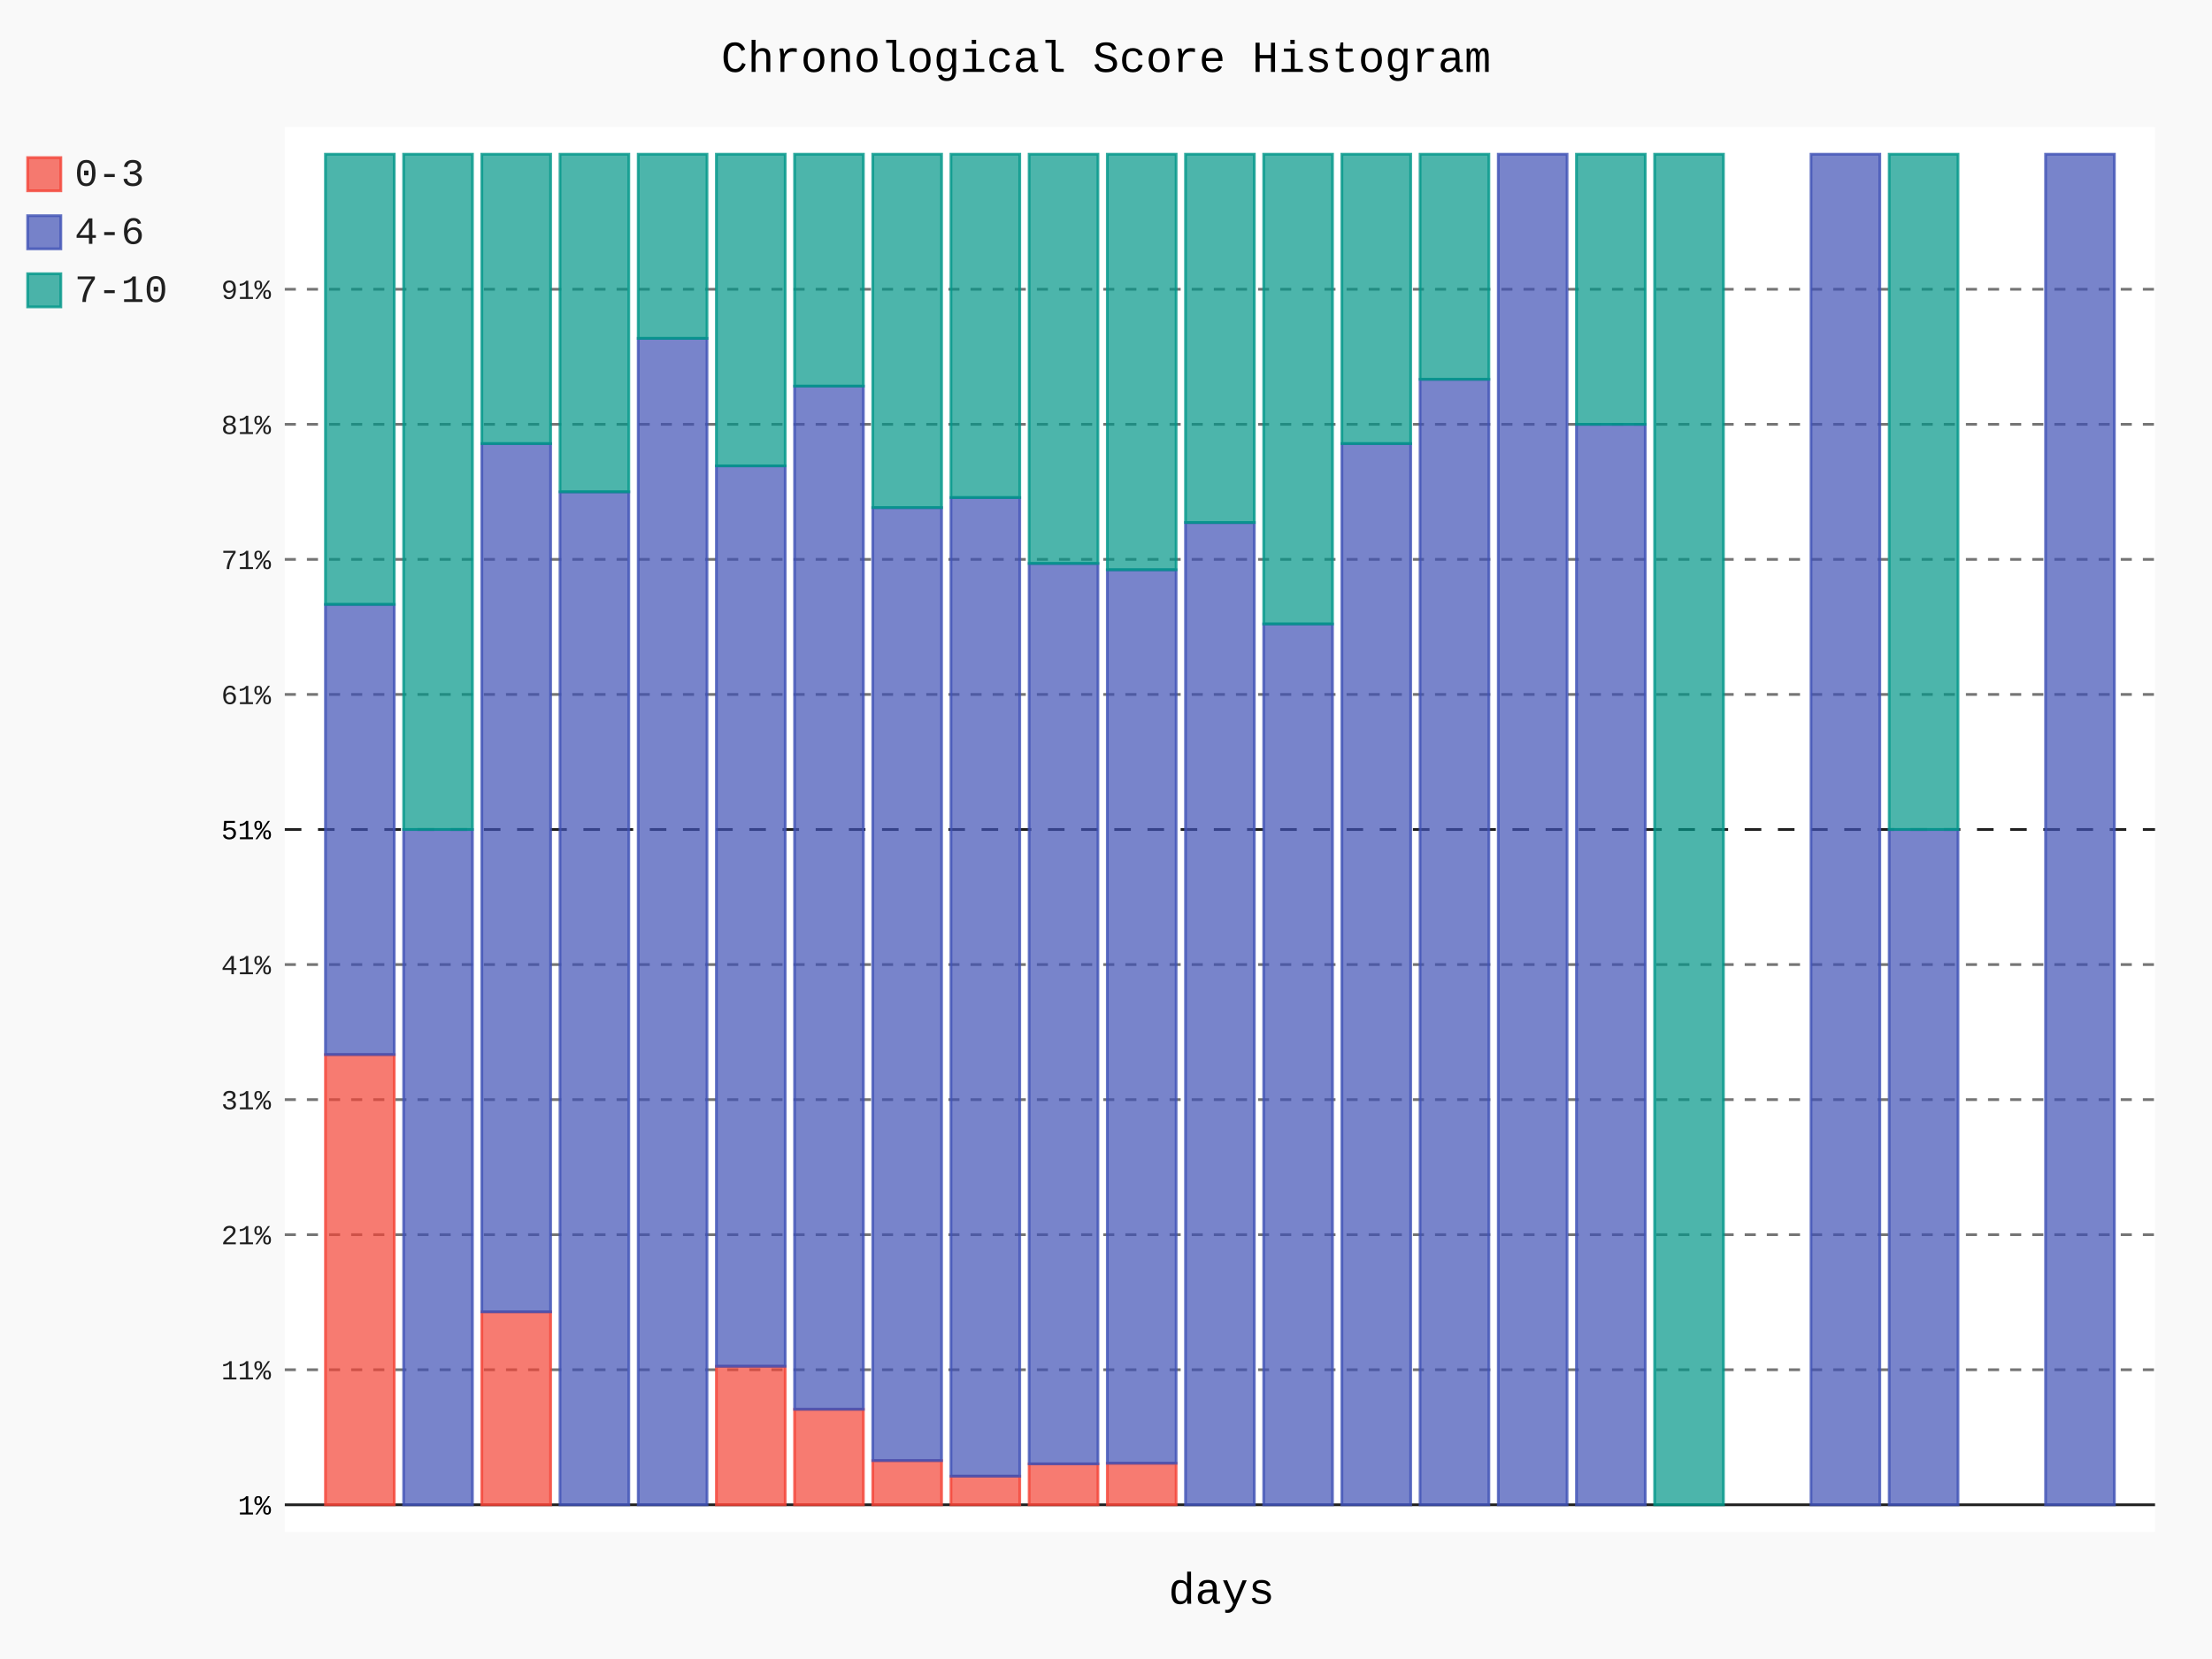
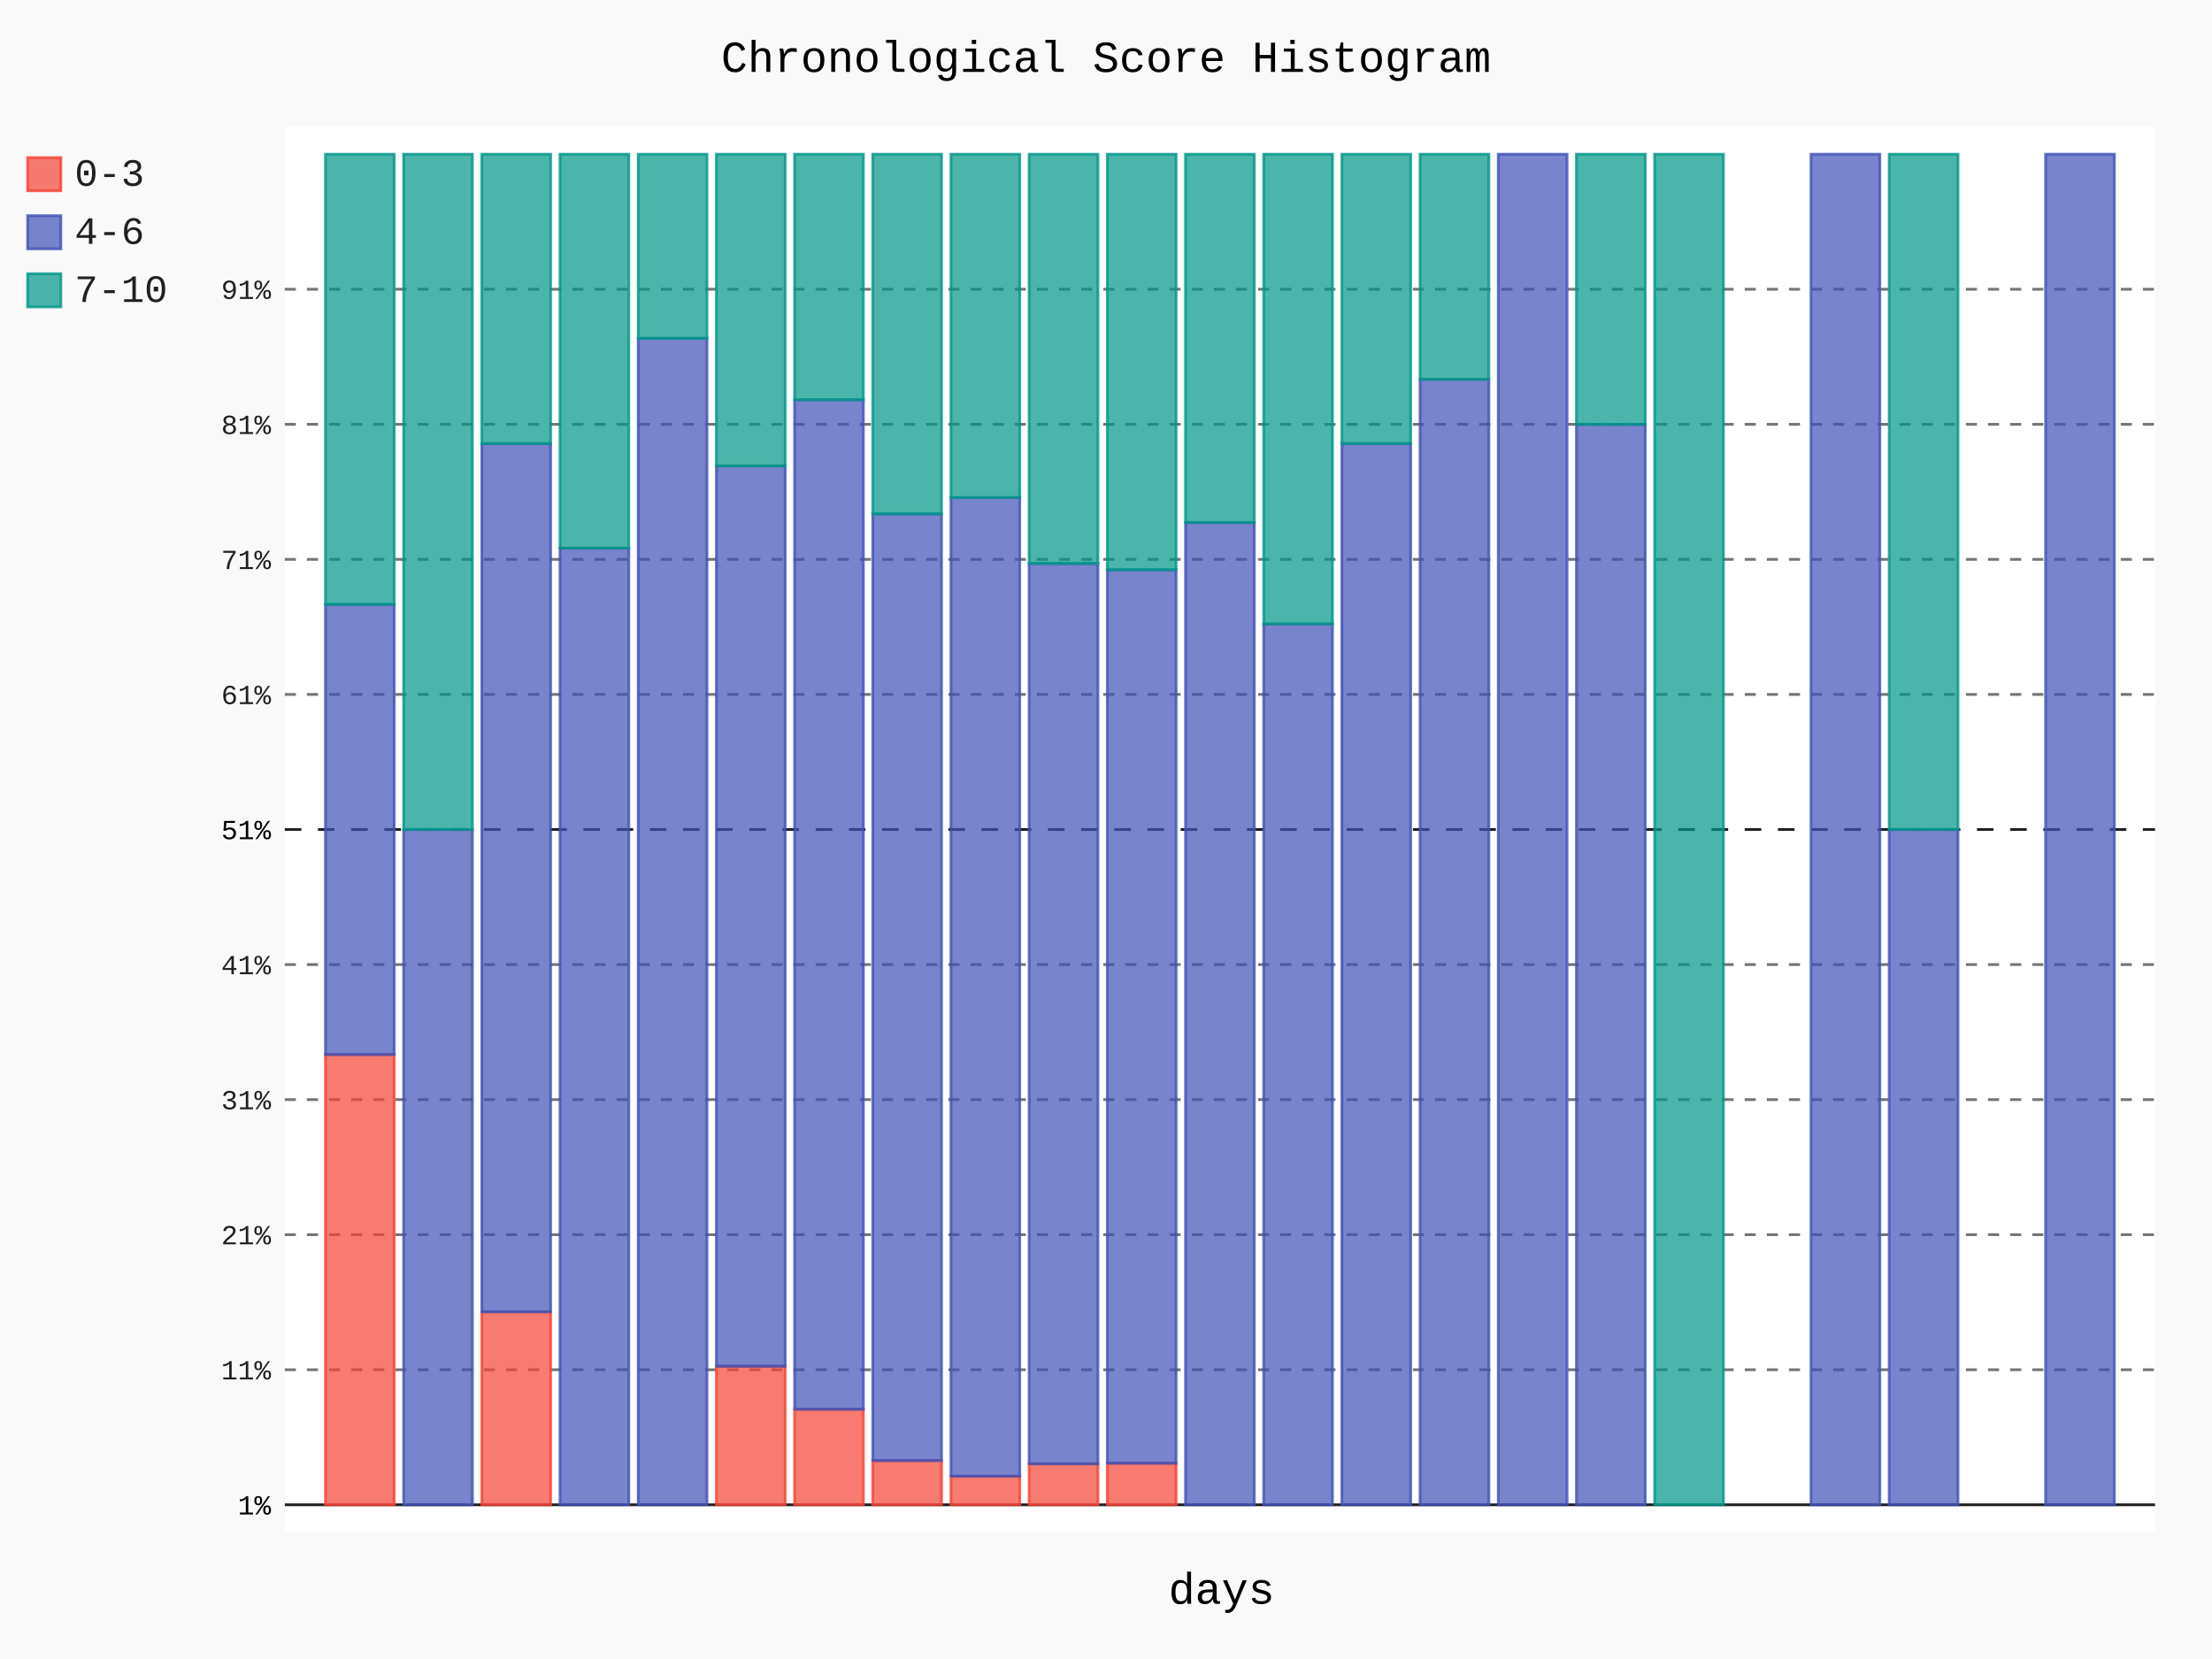
- <svg xmlns="http://www.w3.org/2000/svg" id="chart-0e61d4a3-2232-4138-a11d-e67699590873" class="pygal-chart" viewBox="0 0 800 600">
+ <svg xmlns="http://www.w3.org/2000/svg" id="chart-6b35d245-dfbb-419f-8ab0-d2226eb38a89" class="pygal-chart" viewBox="0 0 800 600">
  <defs>
-     <style type="text/css">#chart-0e61d4a3-2232-4138-a11d-e67699590873{-webkit-user-select:none;-webkit-font-smoothing:antialiased;font-family:Consolas,"Liberation Mono",Menlo,Courier,monospace}#chart-0e61d4a3-2232-4138-a11d-e67699590873 .title{font-family:Consolas,"Liberation Mono",Menlo,Courier,monospace;font-size:16px}#chart-0e61d4a3-2232-4138-a11d-e67699590873 .legends .legend text{font-family:Consolas,"Liberation Mono",Menlo,Courier,monospace;font-size:14px}#chart-0e61d4a3-2232-4138-a11d-e67699590873 .axis text{font-family:Consolas,"Liberation Mono",Menlo,Courier,monospace;font-size:10px}#chart-0e61d4a3-2232-4138-a11d-e67699590873 .axis text.major{font-family:Consolas,"Liberation Mono",Menlo,Courier,monospace;font-size:10px}#chart-0e61d4a3-2232-4138-a11d-e67699590873 .text-overlay text.value{font-family:Consolas,"Liberation Mono",Menlo,Courier,monospace;font-size:16px}#chart-0e61d4a3-2232-4138-a11d-e67699590873 .text-overlay text.label{font-family:Consolas,"Liberation Mono",Menlo,Courier,monospace;font-size:10px}#chart-0e61d4a3-2232-4138-a11d-e67699590873 .tooltip{font-family:Consolas,"Liberation Mono",Menlo,Courier,monospace;font-size:14px}#chart-0e61d4a3-2232-4138-a11d-e67699590873 text.no_data{font-family:Consolas,"Liberation Mono",Menlo,Courier,monospace;font-size:64px}
- #chart-0e61d4a3-2232-4138-a11d-e67699590873{background-color:rgba(249,249,249,1)}#chart-0e61d4a3-2232-4138-a11d-e67699590873 path,#chart-0e61d4a3-2232-4138-a11d-e67699590873 line,#chart-0e61d4a3-2232-4138-a11d-e67699590873 rect,#chart-0e61d4a3-2232-4138-a11d-e67699590873 circle{-webkit-transition:150ms;-moz-transition:150ms;transition:150ms}#chart-0e61d4a3-2232-4138-a11d-e67699590873 .graph &gt; .background{fill:rgba(249,249,249,1)}#chart-0e61d4a3-2232-4138-a11d-e67699590873 .plot &gt; .background{fill:rgba(255,255,255,1)}#chart-0e61d4a3-2232-4138-a11d-e67699590873 .graph{fill:rgba(0,0,0,.87)}#chart-0e61d4a3-2232-4138-a11d-e67699590873 text.no_data{fill:rgba(0,0,0,1)}#chart-0e61d4a3-2232-4138-a11d-e67699590873 .title{fill:rgba(0,0,0,1)}#chart-0e61d4a3-2232-4138-a11d-e67699590873 .legends .legend text{fill:rgba(0,0,0,.87)}#chart-0e61d4a3-2232-4138-a11d-e67699590873 .legends .legend:hover text{fill:rgba(0,0,0,1)}#chart-0e61d4a3-2232-4138-a11d-e67699590873 .axis .line{stroke:rgba(0,0,0,1)}#chart-0e61d4a3-2232-4138-a11d-e67699590873 .axis .guide.line{stroke:rgba(0,0,0,.54)}#chart-0e61d4a3-2232-4138-a11d-e67699590873 .axis .major.line{stroke:rgba(0,0,0,.87)}#chart-0e61d4a3-2232-4138-a11d-e67699590873 .axis text.major{fill:rgba(0,0,0,1)}#chart-0e61d4a3-2232-4138-a11d-e67699590873 .axis.y .guides:hover .guide.line,#chart-0e61d4a3-2232-4138-a11d-e67699590873 .line-graph .axis.x .guides:hover .guide.line,#chart-0e61d4a3-2232-4138-a11d-e67699590873 .stackedline-graph .axis.x .guides:hover .guide.line,#chart-0e61d4a3-2232-4138-a11d-e67699590873 .xy-graph .axis.x .guides:hover .guide.line{stroke:rgba(0,0,0,1)}#chart-0e61d4a3-2232-4138-a11d-e67699590873 .axis .guides:hover text{fill:rgba(0,0,0,1)}#chart-0e61d4a3-2232-4138-a11d-e67699590873 .reactive{fill-opacity:.7;stroke-opacity:.8}#chart-0e61d4a3-2232-4138-a11d-e67699590873 .ci{stroke:rgba(0,0,0,.87)}#chart-0e61d4a3-2232-4138-a11d-e67699590873 .reactive.active,#chart-0e61d4a3-2232-4138-a11d-e67699590873 .active .reactive{fill-opacity:.8;stroke-opacity:.9;stroke-width:4}#chart-0e61d4a3-2232-4138-a11d-e67699590873 .ci .reactive.active{stroke-width:1.5}#chart-0e61d4a3-2232-4138-a11d-e67699590873 .series text{fill:rgba(0,0,0,1)}#chart-0e61d4a3-2232-4138-a11d-e67699590873 .tooltip rect{fill:rgba(255,255,255,1);stroke:rgba(0,0,0,1);-webkit-transition:opacity 150ms;-moz-transition:opacity 150ms;transition:opacity 150ms}#chart-0e61d4a3-2232-4138-a11d-e67699590873 .tooltip .label{fill:rgba(0,0,0,.87)}#chart-0e61d4a3-2232-4138-a11d-e67699590873 .tooltip .label{fill:rgba(0,0,0,.87)}#chart-0e61d4a3-2232-4138-a11d-e67699590873 .tooltip .legend{font-size:.8em;fill:rgba(0,0,0,.54)}#chart-0e61d4a3-2232-4138-a11d-e67699590873 .tooltip .x_label{font-size:.6em;fill:rgba(0,0,0,1)}#chart-0e61d4a3-2232-4138-a11d-e67699590873 .tooltip .xlink{font-size:.5em;text-decoration:underline}#chart-0e61d4a3-2232-4138-a11d-e67699590873 .tooltip .value{font-size:1.5em}#chart-0e61d4a3-2232-4138-a11d-e67699590873 .bound{font-size:.5em}#chart-0e61d4a3-2232-4138-a11d-e67699590873 .max-value{font-size:.75em;fill:rgba(0,0,0,.54)}#chart-0e61d4a3-2232-4138-a11d-e67699590873 .map-element{fill:rgba(255,255,255,1);stroke:rgba(0,0,0,.54) !important}#chart-0e61d4a3-2232-4138-a11d-e67699590873 .map-element .reactive{fill-opacity:inherit;stroke-opacity:inherit}#chart-0e61d4a3-2232-4138-a11d-e67699590873 .color-0,#chart-0e61d4a3-2232-4138-a11d-e67699590873 .color-0 a:visited{stroke:#F44336;fill:#F44336}#chart-0e61d4a3-2232-4138-a11d-e67699590873 .color-1,#chart-0e61d4a3-2232-4138-a11d-e67699590873 .color-1 a:visited{stroke:#3F51B5;fill:#3F51B5}#chart-0e61d4a3-2232-4138-a11d-e67699590873 .color-2,#chart-0e61d4a3-2232-4138-a11d-e67699590873 .color-2 a:visited{stroke:#009688;fill:#009688}#chart-0e61d4a3-2232-4138-a11d-e67699590873 .text-overlay .color-0 text{fill:black}#chart-0e61d4a3-2232-4138-a11d-e67699590873 .text-overlay .color-1 text{fill:black}#chart-0e61d4a3-2232-4138-a11d-e67699590873 .text-overlay .color-2 text{fill:black}
- #chart-0e61d4a3-2232-4138-a11d-e67699590873 text.no_data{text-anchor:middle}#chart-0e61d4a3-2232-4138-a11d-e67699590873 .guide.line{fill:none}#chart-0e61d4a3-2232-4138-a11d-e67699590873 .centered{text-anchor:middle}#chart-0e61d4a3-2232-4138-a11d-e67699590873 .title{text-anchor:middle}#chart-0e61d4a3-2232-4138-a11d-e67699590873 .legends .legend text{fill-opacity:1}#chart-0e61d4a3-2232-4138-a11d-e67699590873 .axis.x text{text-anchor:middle}#chart-0e61d4a3-2232-4138-a11d-e67699590873 .axis.x:not(.web) text[transform]{text-anchor:start}#chart-0e61d4a3-2232-4138-a11d-e67699590873 .axis.x:not(.web) text[transform].backwards{text-anchor:end}#chart-0e61d4a3-2232-4138-a11d-e67699590873 .axis.y text{text-anchor:end}#chart-0e61d4a3-2232-4138-a11d-e67699590873 .axis.y text[transform].backwards{text-anchor:start}#chart-0e61d4a3-2232-4138-a11d-e67699590873 .axis.y2 text{text-anchor:start}#chart-0e61d4a3-2232-4138-a11d-e67699590873 .axis.y2 text[transform].backwards{text-anchor:end}#chart-0e61d4a3-2232-4138-a11d-e67699590873 .axis .guide.line{stroke-dasharray:4,4}#chart-0e61d4a3-2232-4138-a11d-e67699590873 .axis .major.guide.line{stroke-dasharray:6,6}#chart-0e61d4a3-2232-4138-a11d-e67699590873 .horizontal .axis.y .guide.line,#chart-0e61d4a3-2232-4138-a11d-e67699590873 .horizontal .axis.y2 .guide.line,#chart-0e61d4a3-2232-4138-a11d-e67699590873 .vertical .axis.x .guide.line{opacity:0}#chart-0e61d4a3-2232-4138-a11d-e67699590873 .horizontal .axis.always_show .guide.line,#chart-0e61d4a3-2232-4138-a11d-e67699590873 .vertical .axis.always_show .guide.line{opacity:1 !important}#chart-0e61d4a3-2232-4138-a11d-e67699590873 .axis.y .guides:hover .guide.line,#chart-0e61d4a3-2232-4138-a11d-e67699590873 .axis.y2 .guides:hover .guide.line,#chart-0e61d4a3-2232-4138-a11d-e67699590873 .axis.x .guides:hover .guide.line{opacity:1}#chart-0e61d4a3-2232-4138-a11d-e67699590873 .axis .guides:hover text{opacity:1}#chart-0e61d4a3-2232-4138-a11d-e67699590873 .nofill{fill:none}#chart-0e61d4a3-2232-4138-a11d-e67699590873 .subtle-fill{fill-opacity:.2}#chart-0e61d4a3-2232-4138-a11d-e67699590873 .dot{stroke-width:1px;fill-opacity:1}#chart-0e61d4a3-2232-4138-a11d-e67699590873 .dot.active{stroke-width:5px}#chart-0e61d4a3-2232-4138-a11d-e67699590873 .dot.negative{fill:transparent}#chart-0e61d4a3-2232-4138-a11d-e67699590873 text,#chart-0e61d4a3-2232-4138-a11d-e67699590873 tspan{stroke:none !important}#chart-0e61d4a3-2232-4138-a11d-e67699590873 .series text.active{opacity:1}#chart-0e61d4a3-2232-4138-a11d-e67699590873 .tooltip rect{fill-opacity:.95;stroke-width:.5}#chart-0e61d4a3-2232-4138-a11d-e67699590873 .tooltip text{fill-opacity:1}#chart-0e61d4a3-2232-4138-a11d-e67699590873 .showable{visibility:hidden}#chart-0e61d4a3-2232-4138-a11d-e67699590873 .showable.shown{visibility:visible}#chart-0e61d4a3-2232-4138-a11d-e67699590873 .gauge-background{fill:rgba(229,229,229,1);stroke:none}#chart-0e61d4a3-2232-4138-a11d-e67699590873 .bg-lines{stroke:rgba(249,249,249,1);stroke-width:2px}</style>
+     <style type="text/css">#chart-6b35d245-dfbb-419f-8ab0-d2226eb38a89{-webkit-user-select:none;-webkit-font-smoothing:antialiased;font-family:Consolas,"Liberation Mono",Menlo,Courier,monospace}#chart-6b35d245-dfbb-419f-8ab0-d2226eb38a89 .title{font-family:Consolas,"Liberation Mono",Menlo,Courier,monospace;font-size:16px}#chart-6b35d245-dfbb-419f-8ab0-d2226eb38a89 .legends .legend text{font-family:Consolas,"Liberation Mono",Menlo,Courier,monospace;font-size:14px}#chart-6b35d245-dfbb-419f-8ab0-d2226eb38a89 .axis text{font-family:Consolas,"Liberation Mono",Menlo,Courier,monospace;font-size:10px}#chart-6b35d245-dfbb-419f-8ab0-d2226eb38a89 .axis text.major{font-family:Consolas,"Liberation Mono",Menlo,Courier,monospace;font-size:10px}#chart-6b35d245-dfbb-419f-8ab0-d2226eb38a89 .text-overlay text.value{font-family:Consolas,"Liberation Mono",Menlo,Courier,monospace;font-size:16px}#chart-6b35d245-dfbb-419f-8ab0-d2226eb38a89 .text-overlay text.label{font-family:Consolas,"Liberation Mono",Menlo,Courier,monospace;font-size:10px}#chart-6b35d245-dfbb-419f-8ab0-d2226eb38a89 .tooltip{font-family:Consolas,"Liberation Mono",Menlo,Courier,monospace;font-size:14px}#chart-6b35d245-dfbb-419f-8ab0-d2226eb38a89 text.no_data{font-family:Consolas,"Liberation Mono",Menlo,Courier,monospace;font-size:64px}
+ #chart-6b35d245-dfbb-419f-8ab0-d2226eb38a89{background-color:rgba(249,249,249,1)}#chart-6b35d245-dfbb-419f-8ab0-d2226eb38a89 path,#chart-6b35d245-dfbb-419f-8ab0-d2226eb38a89 line,#chart-6b35d245-dfbb-419f-8ab0-d2226eb38a89 rect,#chart-6b35d245-dfbb-419f-8ab0-d2226eb38a89 circle{-webkit-transition:150ms;-moz-transition:150ms;transition:150ms}#chart-6b35d245-dfbb-419f-8ab0-d2226eb38a89 .graph &gt; .background{fill:rgba(249,249,249,1)}#chart-6b35d245-dfbb-419f-8ab0-d2226eb38a89 .plot &gt; .background{fill:rgba(255,255,255,1)}#chart-6b35d245-dfbb-419f-8ab0-d2226eb38a89 .graph{fill:rgba(0,0,0,.87)}#chart-6b35d245-dfbb-419f-8ab0-d2226eb38a89 text.no_data{fill:rgba(0,0,0,1)}#chart-6b35d245-dfbb-419f-8ab0-d2226eb38a89 .title{fill:rgba(0,0,0,1)}#chart-6b35d245-dfbb-419f-8ab0-d2226eb38a89 .legends .legend text{fill:rgba(0,0,0,.87)}#chart-6b35d245-dfbb-419f-8ab0-d2226eb38a89 .legends .legend:hover text{fill:rgba(0,0,0,1)}#chart-6b35d245-dfbb-419f-8ab0-d2226eb38a89 .axis .line{stroke:rgba(0,0,0,1)}#chart-6b35d245-dfbb-419f-8ab0-d2226eb38a89 .axis .guide.line{stroke:rgba(0,0,0,.54)}#chart-6b35d245-dfbb-419f-8ab0-d2226eb38a89 .axis .major.line{stroke:rgba(0,0,0,.87)}#chart-6b35d245-dfbb-419f-8ab0-d2226eb38a89 .axis text.major{fill:rgba(0,0,0,1)}#chart-6b35d245-dfbb-419f-8ab0-d2226eb38a89 .axis.y .guides:hover .guide.line,#chart-6b35d245-dfbb-419f-8ab0-d2226eb38a89 .line-graph .axis.x .guides:hover .guide.line,#chart-6b35d245-dfbb-419f-8ab0-d2226eb38a89 .stackedline-graph .axis.x .guides:hover .guide.line,#chart-6b35d245-dfbb-419f-8ab0-d2226eb38a89 .xy-graph .axis.x .guides:hover .guide.line{stroke:rgba(0,0,0,1)}#chart-6b35d245-dfbb-419f-8ab0-d2226eb38a89 .axis .guides:hover text{fill:rgba(0,0,0,1)}#chart-6b35d245-dfbb-419f-8ab0-d2226eb38a89 .reactive{fill-opacity:.7;stroke-opacity:.8}#chart-6b35d245-dfbb-419f-8ab0-d2226eb38a89 .ci{stroke:rgba(0,0,0,.87)}#chart-6b35d245-dfbb-419f-8ab0-d2226eb38a89 .reactive.active,#chart-6b35d245-dfbb-419f-8ab0-d2226eb38a89 .active .reactive{fill-opacity:.8;stroke-opacity:.9;stroke-width:4}#chart-6b35d245-dfbb-419f-8ab0-d2226eb38a89 .ci .reactive.active{stroke-width:1.5}#chart-6b35d245-dfbb-419f-8ab0-d2226eb38a89 .series text{fill:rgba(0,0,0,1)}#chart-6b35d245-dfbb-419f-8ab0-d2226eb38a89 .tooltip rect{fill:rgba(255,255,255,1);stroke:rgba(0,0,0,1);-webkit-transition:opacity 150ms;-moz-transition:opacity 150ms;transition:opacity 150ms}#chart-6b35d245-dfbb-419f-8ab0-d2226eb38a89 .tooltip .label{fill:rgba(0,0,0,.87)}#chart-6b35d245-dfbb-419f-8ab0-d2226eb38a89 .tooltip .label{fill:rgba(0,0,0,.87)}#chart-6b35d245-dfbb-419f-8ab0-d2226eb38a89 .tooltip .legend{font-size:.8em;fill:rgba(0,0,0,.54)}#chart-6b35d245-dfbb-419f-8ab0-d2226eb38a89 .tooltip .x_label{font-size:.6em;fill:rgba(0,0,0,1)}#chart-6b35d245-dfbb-419f-8ab0-d2226eb38a89 .tooltip .xlink{font-size:.5em;text-decoration:underline}#chart-6b35d245-dfbb-419f-8ab0-d2226eb38a89 .tooltip .value{font-size:1.5em}#chart-6b35d245-dfbb-419f-8ab0-d2226eb38a89 .bound{font-size:.5em}#chart-6b35d245-dfbb-419f-8ab0-d2226eb38a89 .max-value{font-size:.75em;fill:rgba(0,0,0,.54)}#chart-6b35d245-dfbb-419f-8ab0-d2226eb38a89 .map-element{fill:rgba(255,255,255,1);stroke:rgba(0,0,0,.54) !important}#chart-6b35d245-dfbb-419f-8ab0-d2226eb38a89 .map-element .reactive{fill-opacity:inherit;stroke-opacity:inherit}#chart-6b35d245-dfbb-419f-8ab0-d2226eb38a89 .color-0,#chart-6b35d245-dfbb-419f-8ab0-d2226eb38a89 .color-0 a:visited{stroke:#F44336;fill:#F44336}#chart-6b35d245-dfbb-419f-8ab0-d2226eb38a89 .color-1,#chart-6b35d245-dfbb-419f-8ab0-d2226eb38a89 .color-1 a:visited{stroke:#3F51B5;fill:#3F51B5}#chart-6b35d245-dfbb-419f-8ab0-d2226eb38a89 .color-2,#chart-6b35d245-dfbb-419f-8ab0-d2226eb38a89 .color-2 a:visited{stroke:#009688;fill:#009688}#chart-6b35d245-dfbb-419f-8ab0-d2226eb38a89 .text-overlay .color-0 text{fill:black}#chart-6b35d245-dfbb-419f-8ab0-d2226eb38a89 .text-overlay .color-1 text{fill:black}#chart-6b35d245-dfbb-419f-8ab0-d2226eb38a89 .text-overlay .color-2 text{fill:black}
+ #chart-6b35d245-dfbb-419f-8ab0-d2226eb38a89 text.no_data{text-anchor:middle}#chart-6b35d245-dfbb-419f-8ab0-d2226eb38a89 .guide.line{fill:none}#chart-6b35d245-dfbb-419f-8ab0-d2226eb38a89 .centered{text-anchor:middle}#chart-6b35d245-dfbb-419f-8ab0-d2226eb38a89 .title{text-anchor:middle}#chart-6b35d245-dfbb-419f-8ab0-d2226eb38a89 .legends .legend text{fill-opacity:1}#chart-6b35d245-dfbb-419f-8ab0-d2226eb38a89 .axis.x text{text-anchor:middle}#chart-6b35d245-dfbb-419f-8ab0-d2226eb38a89 .axis.x:not(.web) text[transform]{text-anchor:start}#chart-6b35d245-dfbb-419f-8ab0-d2226eb38a89 .axis.x:not(.web) text[transform].backwards{text-anchor:end}#chart-6b35d245-dfbb-419f-8ab0-d2226eb38a89 .axis.y text{text-anchor:end}#chart-6b35d245-dfbb-419f-8ab0-d2226eb38a89 .axis.y text[transform].backwards{text-anchor:start}#chart-6b35d245-dfbb-419f-8ab0-d2226eb38a89 .axis.y2 text{text-anchor:start}#chart-6b35d245-dfbb-419f-8ab0-d2226eb38a89 .axis.y2 text[transform].backwards{text-anchor:end}#chart-6b35d245-dfbb-419f-8ab0-d2226eb38a89 .axis .guide.line{stroke-dasharray:4,4}#chart-6b35d245-dfbb-419f-8ab0-d2226eb38a89 .axis .major.guide.line{stroke-dasharray:6,6}#chart-6b35d245-dfbb-419f-8ab0-d2226eb38a89 .horizontal .axis.y .guide.line,#chart-6b35d245-dfbb-419f-8ab0-d2226eb38a89 .horizontal .axis.y2 .guide.line,#chart-6b35d245-dfbb-419f-8ab0-d2226eb38a89 .vertical .axis.x .guide.line{opacity:0}#chart-6b35d245-dfbb-419f-8ab0-d2226eb38a89 .horizontal .axis.always_show .guide.line,#chart-6b35d245-dfbb-419f-8ab0-d2226eb38a89 .vertical .axis.always_show .guide.line{opacity:1 !important}#chart-6b35d245-dfbb-419f-8ab0-d2226eb38a89 .axis.y .guides:hover .guide.line,#chart-6b35d245-dfbb-419f-8ab0-d2226eb38a89 .axis.y2 .guides:hover .guide.line,#chart-6b35d245-dfbb-419f-8ab0-d2226eb38a89 .axis.x .guides:hover .guide.line{opacity:1}#chart-6b35d245-dfbb-419f-8ab0-d2226eb38a89 .axis .guides:hover text{opacity:1}#chart-6b35d245-dfbb-419f-8ab0-d2226eb38a89 .nofill{fill:none}#chart-6b35d245-dfbb-419f-8ab0-d2226eb38a89 .subtle-fill{fill-opacity:.2}#chart-6b35d245-dfbb-419f-8ab0-d2226eb38a89 .dot{stroke-width:1px;fill-opacity:1}#chart-6b35d245-dfbb-419f-8ab0-d2226eb38a89 .dot.active{stroke-width:5px}#chart-6b35d245-dfbb-419f-8ab0-d2226eb38a89 .dot.negative{fill:transparent}#chart-6b35d245-dfbb-419f-8ab0-d2226eb38a89 text,#chart-6b35d245-dfbb-419f-8ab0-d2226eb38a89 tspan{stroke:none !important}#chart-6b35d245-dfbb-419f-8ab0-d2226eb38a89 .series text.active{opacity:1}#chart-6b35d245-dfbb-419f-8ab0-d2226eb38a89 .tooltip rect{fill-opacity:.95;stroke-width:.5}#chart-6b35d245-dfbb-419f-8ab0-d2226eb38a89 .tooltip text{fill-opacity:1}#chart-6b35d245-dfbb-419f-8ab0-d2226eb38a89 .showable{visibility:hidden}#chart-6b35d245-dfbb-419f-8ab0-d2226eb38a89 .showable.shown{visibility:visible}#chart-6b35d245-dfbb-419f-8ab0-d2226eb38a89 .gauge-background{fill:rgba(229,229,229,1);stroke:none}#chart-6b35d245-dfbb-419f-8ab0-d2226eb38a89 .bg-lines{stroke:rgba(249,249,249,1);stroke-width:2px}</style>
  </defs>
  <g class="graph stackedbar-graph vertical">
    <rect class="background" height="600" width="800" x="0" y="0" />
    <g class="plot" transform="translate(103, 46)">
      <rect class="background" height="508" width="676.4" x="0" y="0" />
      <g class="axis y always_show">
        <g class="guides">
          <path class="major line" d="M0 498.231 h676.4" />
          <text class="major" x="-5" y="501.731">1%</text>
        </g>
        <g class="guides">
          <path class="guide line" d="M0 449.385 h676.4" />
          <text class="" x="-5" y="452.885">11%</text>
        </g>
        <g class="guides">
          <path class="guide line" d="M0 400.538 h676.4" />
          <text class="" x="-5" y="404.038">21%</text>
        </g>
        <g class="guides">
          <path class="guide line" d="M0 351.692 h676.4" />
          <text class="" x="-5" y="355.192">31%</text>
        </g>
        <g class="guides">
          <path class="guide line" d="M0 302.846 h676.4" />
          <text class="" x="-5" y="306.346">41%</text>
        </g>
        <g class="guides">
          <path class="major guide line" d="M0 254 h676.4" />
          <text class="major" x="-5" y="257.5">51%</text>
        </g>
        <g class="guides">
          <path class="guide line" d="M0 205.154 h676.4" />
          <text class="" x="-5" y="208.654">61%</text>
        </g>
        <g class="guides">
          <path class="guide line" d="M0 156.308 h676.4" />
          <text class="" x="-5" y="159.808">71%</text>
        </g>
        <g class="guides">
          <path class="guide line" d="M0 107.462 h676.4" />
          <text class="" x="-5" y="110.962">81%</text>
        </g>
        <g class="guides">
          <path class="guide line" d="M0 58.615 h676.4" />
          <text class="" x="-5" y="62.115">91%</text>
        </g>
      </g>
      <g class="series serie-0 color-0">
        <g class="bars">
          <g class="bar">
            <rect class="rect reactive tooltip-trigger" height="162.82" rx="0" ry="0" width="24.884" x="14.704" y="335.41" />
          </g>
          <g class="bar">
            <rect class="rect reactive tooltip-trigger" height="0.0" rx="0" ry="0" width="24.884" x="42.982" y="498.231" />
          </g>
          <g class="bar">
            <rect class="rect reactive tooltip-trigger" height="69.78" rx="0" ry="0" width="24.884" x="71.26" y="428.451" />
          </g>
          <g class="bar">
            <rect class="rect reactive tooltip-trigger" height="0.0" rx="0" ry="0" width="24.884" x="99.537" y="498.231" />
          </g>
          <g class="bar">
            <rect class="rect reactive tooltip-trigger" height="0.0" rx="0" ry="0" width="24.884" x="127.815" y="498.231" />
          </g>
          <g class="bar">
            <rect class="rect reactive tooltip-trigger" height="50.099" rx="0" ry="0" width="24.884" x="156.092" y="448.132" />
          </g>
          <g class="bar">
            <rect class="rect reactive tooltip-trigger" height="34.538" rx="0" ry="0" width="24.884" x="184.37" y="463.693" />
          </g>
          <g class="bar">
            <rect class="rect reactive tooltip-trigger" height="15.978" rx="0" ry="0" width="24.884" x="212.647" y="482.253" />
          </g>
          <g class="bar">
            <rect class="rect reactive tooltip-trigger" height="10.349" rx="0" ry="0" width="24.884" x="240.925" y="487.882" />
          </g>
          <g class="bar">
            <rect class="rect reactive tooltip-trigger" height="14.802" rx="0" ry="0" width="24.884" x="269.203" y="483.429" />
          </g>
          <g class="bar">
            <rect class="rect reactive tooltip-trigger" height="15.03" rx="0" ry="0" width="24.884" x="297.48" y="483.201" />
          </g>
          <g class="bar">
            <rect class="rect reactive tooltip-trigger" height="0.0" rx="0" ry="0" width="24.884" x="325.758" y="498.231" />
          </g>
          <g class="bar">
            <rect class="rect reactive tooltip-trigger" height="0.0" rx="0" ry="0" width="24.884" x="354.035" y="498.231" />
          </g>
          <g class="bar">
            <rect class="rect reactive tooltip-trigger" height="0.0" rx="0" ry="0" width="24.884" x="382.313" y="498.231" />
          </g>
          <g class="bar">
            <rect class="rect reactive tooltip-trigger" height="0.0" rx="0" ry="0" width="24.884" x="410.591" y="498.231" />
          </g>
          <g class="bar">
            <rect class="rect reactive tooltip-trigger" height="0.0" rx="0" ry="0" width="24.884" x="438.868" y="498.231" />
          </g>
          <g class="bar">
            <rect class="rect reactive tooltip-trigger" height="0.0" rx="0" ry="0" width="24.884" x="467.146" y="498.231" />
          </g>
          <g class="bar">
            <rect class="rect reactive tooltip-trigger" height="0.0" rx="0" ry="0" width="24.884" x="495.423" y="498.231" />
          </g>
          <g class="bar">
            <rect class="rect reactive tooltip-trigger" height="0.0" rx="0" ry="0" width="24.884" x="523.701" y="498.231" />
          </g>
          <g class="bar">
            <rect class="rect reactive tooltip-trigger" height="0.0" rx="0" ry="0" width="24.884" x="551.979" y="498.231" />
          </g>
          <g class="bar">
            <rect class="rect reactive tooltip-trigger" height="0.0" rx="0" ry="0" width="24.884" x="580.256" y="498.231" />
          </g>
          <g class="bar">
            <rect class="rect reactive tooltip-trigger" height="0.0" rx="0" ry="0" width="24.884" x="608.534" y="498.231" />
          </g>
          <g class="bar">
            <rect class="rect reactive tooltip-trigger" height="0.0" rx="0" ry="0" width="24.884" x="636.811" y="498.231" />
          </g>
        </g>
      </g>
      <g class="series serie-1 color-1">
        <g class="bars">
          <g class="bar">
            <rect class="rect reactive tooltip-trigger" height="162.82" rx="0" ry="0" width="24.884" x="14.704" y="172.59" />
          </g>
          <g class="bar">
            <rect class="rect reactive tooltip-trigger" height="244.231" rx="0" ry="0" width="24.884" x="42.982" y="254" />
          </g>
          <g class="bar">
            <rect class="rect reactive tooltip-trigger" height="314.011" rx="0" ry="0" width="24.884" x="71.26" y="114.44" />
          </g>
          <g class="bar">
-             <rect class="rect reactive tooltip-trigger" height="366.346" rx="0" ry="0" width="24.884" x="99.537" y="131.885" />
+             <rect class="rect reactive tooltip-trigger" height="345.994" rx="0" ry="0" width="24.884" x="99.537" y="152.237" />
          </g>
          <g class="bar">
            <rect class="rect reactive tooltip-trigger" height="421.853" rx="0" ry="0" width="24.884" x="127.815" y="76.378" />
          </g>
          <g class="bar">
            <rect class="rect reactive tooltip-trigger" height="325.641" rx="0" ry="0" width="24.884" x="156.092" y="122.491" />
          </g>
          <g class="bar">
-             <rect class="rect reactive tooltip-trigger" height="370.047" rx="0" ry="0" width="24.884" x="184.37" y="93.646" />
-           </g>
-           <g class="bar">
-             <rect class="rect reactive tooltip-trigger" height="344.662" rx="0" ry="0" width="24.884" x="212.647" y="137.591" />
+             <rect class="rect reactive tooltip-trigger" height="365.113" rx="0" ry="0" width="24.884" x="184.37" y="98.58" />
+           </g>
+           <g class="bar">
+             <rect class="rect reactive tooltip-trigger" height="342.38" rx="0" ry="0" width="24.884" x="212.647" y="139.873" />
          </g>
          <g class="bar">
            <rect class="rect reactive tooltip-trigger" height="353.928" rx="0" ry="0" width="24.884" x="240.925" y="133.954" />
          </g>
          <g class="bar">
            <rect class="rect reactive tooltip-trigger" height="325.641" rx="0" ry="0" width="24.884" x="269.203" y="157.788" />
          </g>
          <g class="bar">
            <rect class="rect reactive tooltip-trigger" height="323.136" rx="0" ry="0" width="24.884" x="297.48" y="160.065" />
          </g>
          <g class="bar">
            <rect class="rect reactive tooltip-trigger" height="355.245" rx="0" ry="0" width="24.884" x="325.758" y="142.986" />
          </g>
          <g class="bar">
            <rect class="rect reactive tooltip-trigger" height="318.562" rx="0" ry="0" width="24.884" x="354.035" y="179.669" />
          </g>
          <g class="bar">
            <rect class="rect reactive tooltip-trigger" height="383.791" rx="0" ry="0" width="24.884" x="382.313" y="114.44" />
          </g>
          <g class="bar">
            <rect class="rect reactive tooltip-trigger" height="407.051" rx="0" ry="0" width="24.884" x="410.591" y="91.18" />
          </g>
          <g class="bar">
            <rect class="rect reactive tooltip-trigger" height="488.461" rx="0" ry="0" width="24.884" x="438.868" y="9.769" />
          </g>
          <g class="bar">
            <rect class="rect reactive tooltip-trigger" height="390.769" rx="0" ry="0" width="24.884" x="467.146" y="107.462" />
          </g>
          <g class="bar">
            <rect class="rect reactive tooltip-trigger" height="0.0" rx="0" ry="0" width="24.884" x="495.423" y="498.231" />
          </g>
          <g class="bar">
            <rect class="rect reactive tooltip-trigger" height="0.0" rx="0" ry="0" width="24.884" x="523.701" y="498.231" />
          </g>
          <g class="bar">
            <rect class="rect reactive tooltip-trigger" height="488.461" rx="0" ry="0" width="24.884" x="551.979" y="9.77" />
          </g>
          <g class="bar">
            <rect class="rect reactive tooltip-trigger" height="244.231" rx="0" ry="0" width="24.884" x="580.256" y="254" />
          </g>
          <g class="bar">
            <rect class="rect reactive tooltip-trigger" height="0.0" rx="0" ry="0" width="24.884" x="608.534" y="498.231" />
          </g>
          <g class="bar">
            <rect class="rect reactive tooltip-trigger" height="488.461" rx="0" ry="0" width="24.884" x="636.811" y="9.77" />
          </g>
        </g>
      </g>
      <g class="series serie-2 color-2">
        <g class="bars">
          <g class="bar">
            <rect class="rect reactive tooltip-trigger" height="162.82" rx="0" ry="0" width="24.884" x="14.704" y="9.769" />
          </g>
          <g class="bar">
            <rect class="rect reactive tooltip-trigger" height="244.231" rx="0" ry="0" width="24.884" x="42.982" y="9.769" />
          </g>
          <g class="bar">
            <rect class="rect reactive tooltip-trigger" height="104.67" rx="0" ry="0" width="24.884" x="71.26" y="9.769" />
          </g>
          <g class="bar">
-             <rect class="rect reactive tooltip-trigger" height="122.115" rx="0" ry="0" width="24.884" x="99.537" y="9.769" />
+             <rect class="rect reactive tooltip-trigger" height="142.468" rx="0" ry="0" width="24.884" x="99.537" y="9.769" />
          </g>
          <g class="bar">
            <rect class="rect reactive tooltip-trigger" height="66.608" rx="0" ry="0" width="24.884" x="127.815" y="9.769" />
          </g>
          <g class="bar">
            <rect class="rect reactive tooltip-trigger" height="112.722" rx="0" ry="0" width="24.884" x="156.092" y="9.769" />
          </g>
          <g class="bar">
-             <rect class="rect reactive tooltip-trigger" height="83.877" rx="0" ry="0" width="24.884" x="184.37" y="9.769" />
-           </g>
-           <g class="bar">
-             <rect class="rect reactive tooltip-trigger" height="127.822" rx="0" ry="0" width="24.884" x="212.647" y="9.769" />
+             <rect class="rect reactive tooltip-trigger" height="88.811" rx="0" ry="0" width="24.884" x="184.37" y="9.769" />
+           </g>
+           <g class="bar">
+             <rect class="rect reactive tooltip-trigger" height="130.104" rx="0" ry="0" width="24.884" x="212.647" y="9.769" />
          </g>
          <g class="bar">
            <rect class="rect reactive tooltip-trigger" height="124.185" rx="0" ry="0" width="24.884" x="240.925" y="9.769" />
          </g>
          <g class="bar">
            <rect class="rect reactive tooltip-trigger" height="148.019" rx="0" ry="0" width="24.884" x="269.203" y="9.769" />
          </g>
          <g class="bar">
            <rect class="rect reactive tooltip-trigger" height="150.296" rx="0" ry="0" width="24.884" x="297.48" y="9.769" />
          </g>
          <g class="bar">
            <rect class="rect reactive tooltip-trigger" height="133.217" rx="0" ry="0" width="24.884" x="325.758" y="9.769" />
          </g>
          <g class="bar">
            <rect class="rect reactive tooltip-trigger" height="169.9" rx="0" ry="0" width="24.884" x="354.035" y="9.769" />
          </g>
          <g class="bar">
            <rect class="rect reactive tooltip-trigger" height="104.67" rx="0" ry="0" width="24.884" x="382.313" y="9.769" />
          </g>
          <g class="bar">
            <rect class="rect reactive tooltip-trigger" height="81.41" rx="0" ry="0" width="24.884" x="410.591" y="9.769" />
          </g>
          <g class="bar">
            <rect class="rect reactive tooltip-trigger" height="0.0" rx="0" ry="0" width="24.884" x="438.868" y="9.769" />
          </g>
          <g class="bar">
            <rect class="rect reactive tooltip-trigger" height="97.692" rx="0" ry="0" width="24.884" x="467.146" y="9.769" />
          </g>
          <g class="bar">
            <rect class="rect reactive tooltip-trigger" height="488.461" rx="0" ry="0" width="24.884" x="495.423" y="9.77" />
          </g>
          <g class="bar">
            <rect class="rect reactive tooltip-trigger" height="0.0" rx="0" ry="0" width="24.884" x="523.701" y="498.231" />
          </g>
          <g class="bar">
            <rect class="rect reactive tooltip-trigger" height="0.0" rx="0" ry="0" width="24.884" x="551.979" y="9.77" />
          </g>
          <g class="bar">
            <rect class="rect reactive tooltip-trigger" height="244.231" rx="0" ry="0" width="24.884" x="580.256" y="9.769" />
          </g>
          <g class="bar">
            <rect class="rect reactive tooltip-trigger" height="0.0" rx="0" ry="0" width="24.884" x="608.534" y="498.231" />
          </g>
          <g class="bar">
            <rect class="rect reactive tooltip-trigger" height="0.0" rx="0" ry="0" width="24.884" x="636.811" y="9.77" />
          </g>
        </g>
      </g>
    </g>
    <g class="titles">
      <text class="title plot_title" x="400.0" y="26">Chronological Score Histogram</text>
      <text class="title" x="441.8" y="580">days</text>
    </g>
    <g class="plot overlay" transform="translate(103, 46)">
      <g class="series serie-0 color-0" />
      <g class="series serie-1 color-1" />
      <g class="series serie-2 color-2" />
    </g>
    <g class="plot text-overlay" transform="translate(103, 46)">
      <g class="series serie-0 color-0" />
      <g class="series serie-1 color-1" />
      <g class="series serie-2 color-2" />
    </g>
    <g class="plot tooltip-overlay" transform="translate(103, 46)">
      <g class="tooltip" style="opacity: 0" transform="translate(0 0)">
        <rect class="tooltip-box" height="0" rx="0" ry="0" width="0" />
        <g class="text" />
      </g>
    </g>
    <g class="legends" transform="translate(10, 56)">
      <g class="legend reactive activate-serie" id="activate-serie-0">
        <rect class="color-0 reactive" height="12" width="12" x="0.0" y="1.0" />
        <text x="17.0" y="11.2">0-3</text>
      </g>
      <g class="legend reactive activate-serie" id="activate-serie-1">
        <rect class="color-1 reactive" height="12" width="12" x="0.0" y="22.0" />
        <text x="17.0" y="32.2">4-6</text>
      </g>
      <g class="legend reactive activate-serie" id="activate-serie-2">
        <rect class="color-2 reactive" height="12" width="12" x="0.0" y="43.0" />
        <text x="17.0" y="53.2">7-10</text>
      </g>
    </g>
    <g class="legends" transform="translate(790, 56)" />
  </g>
</svg>
